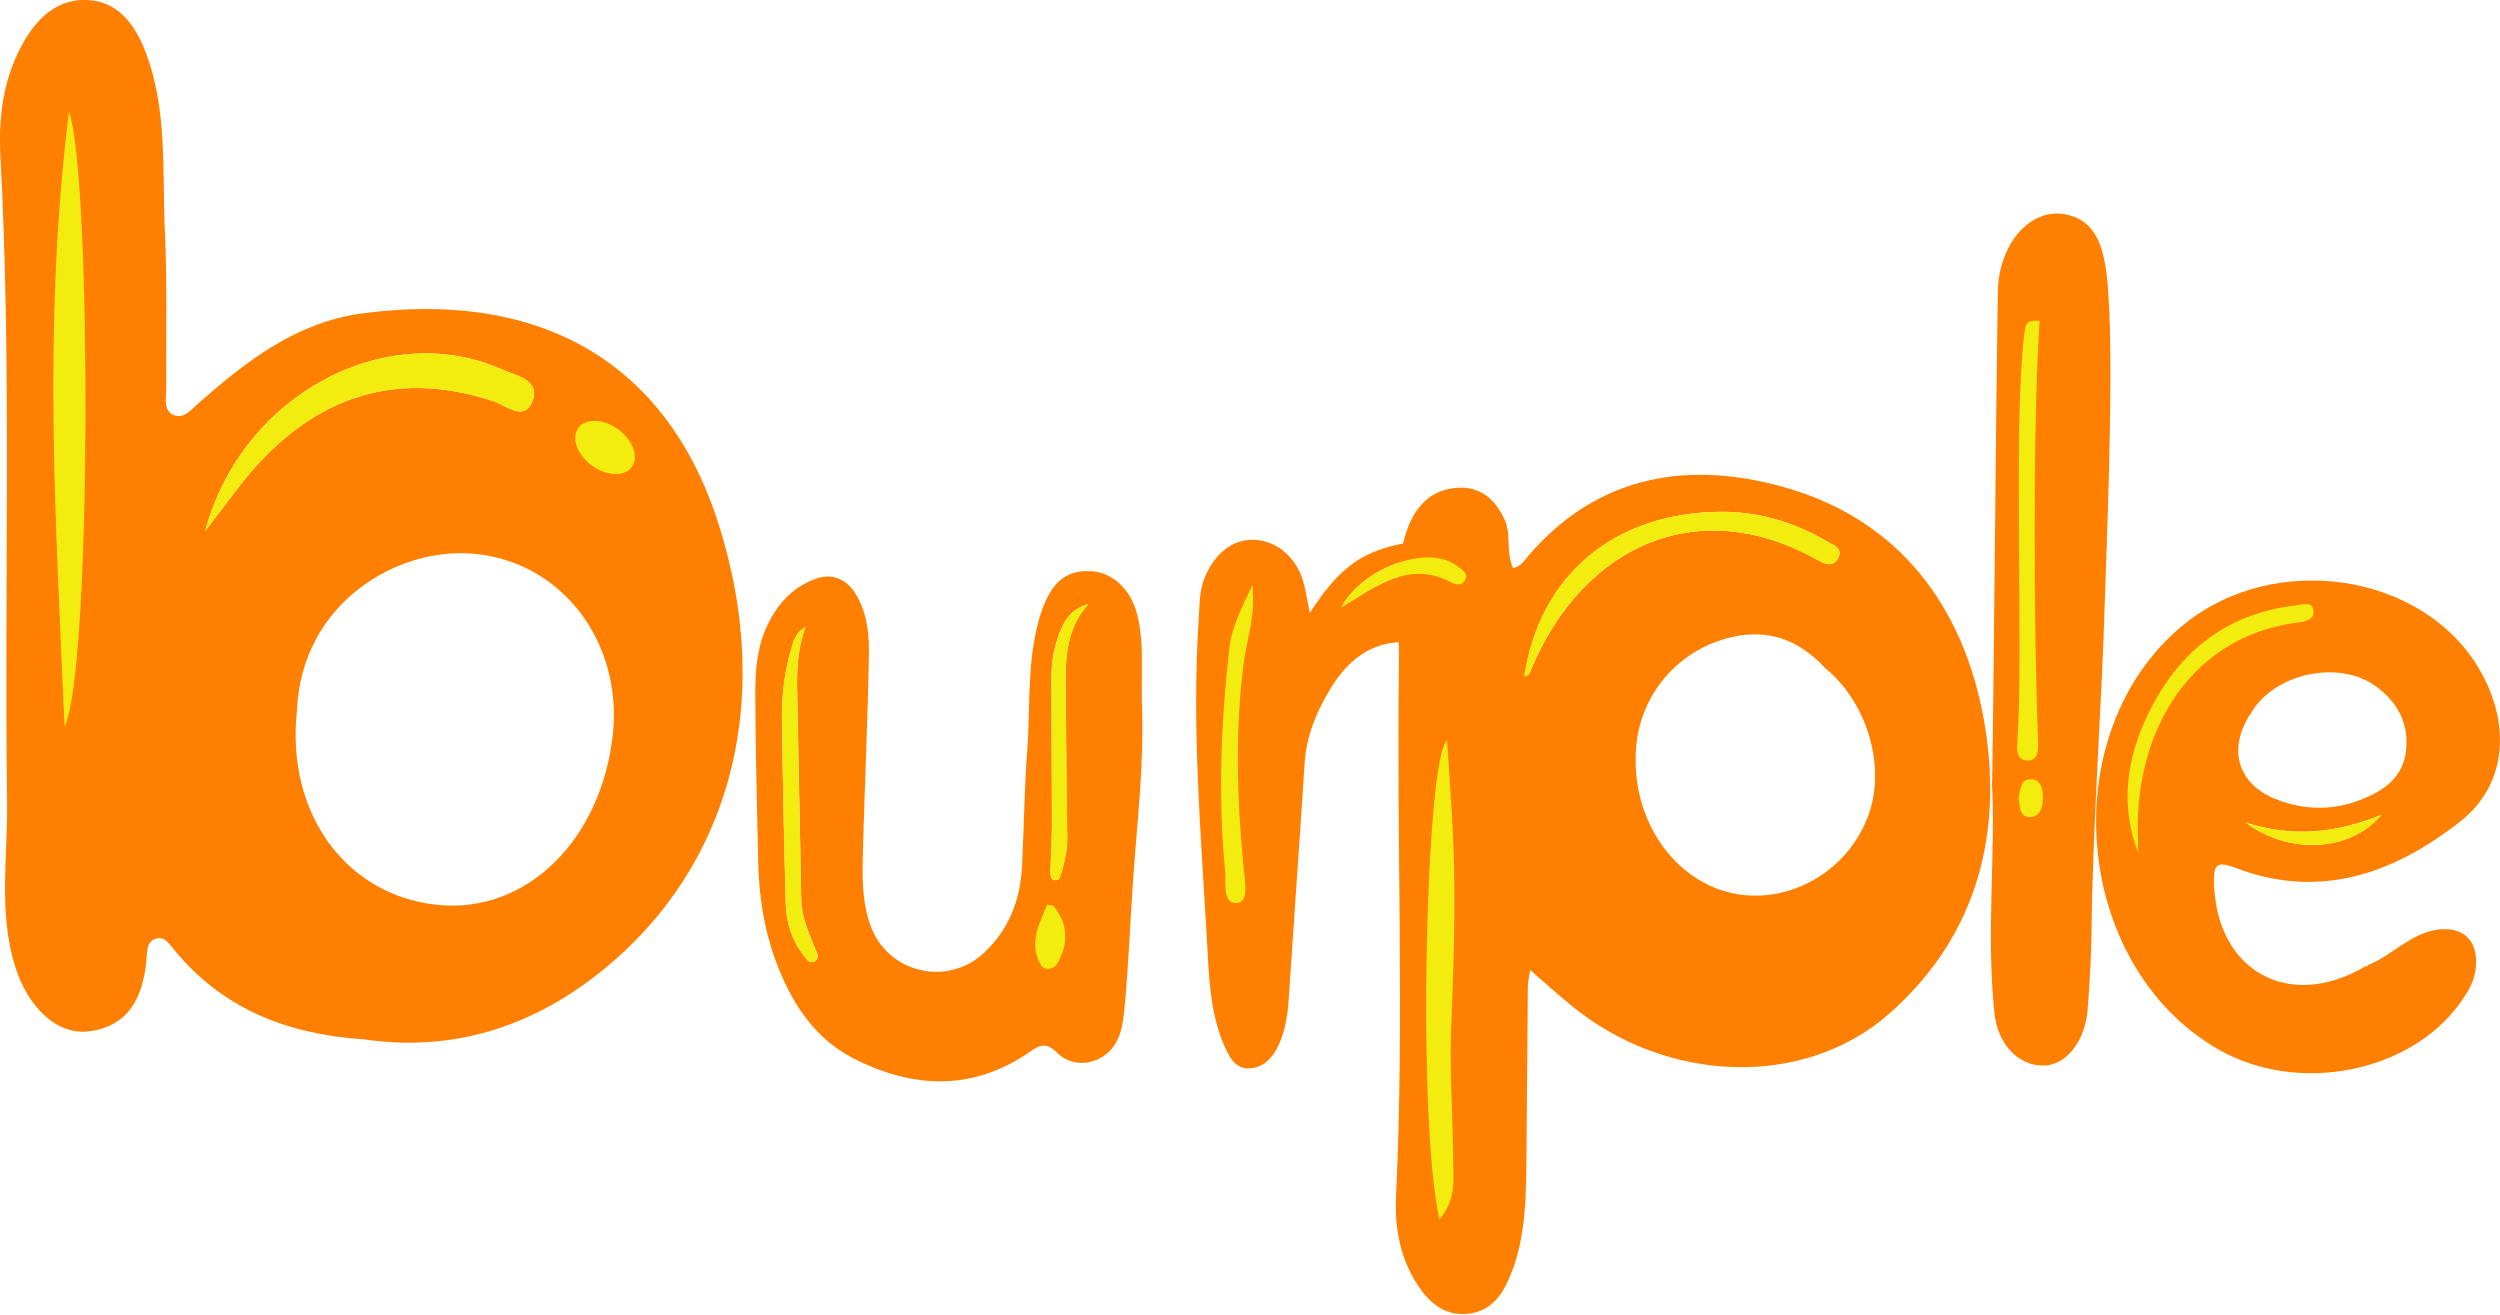
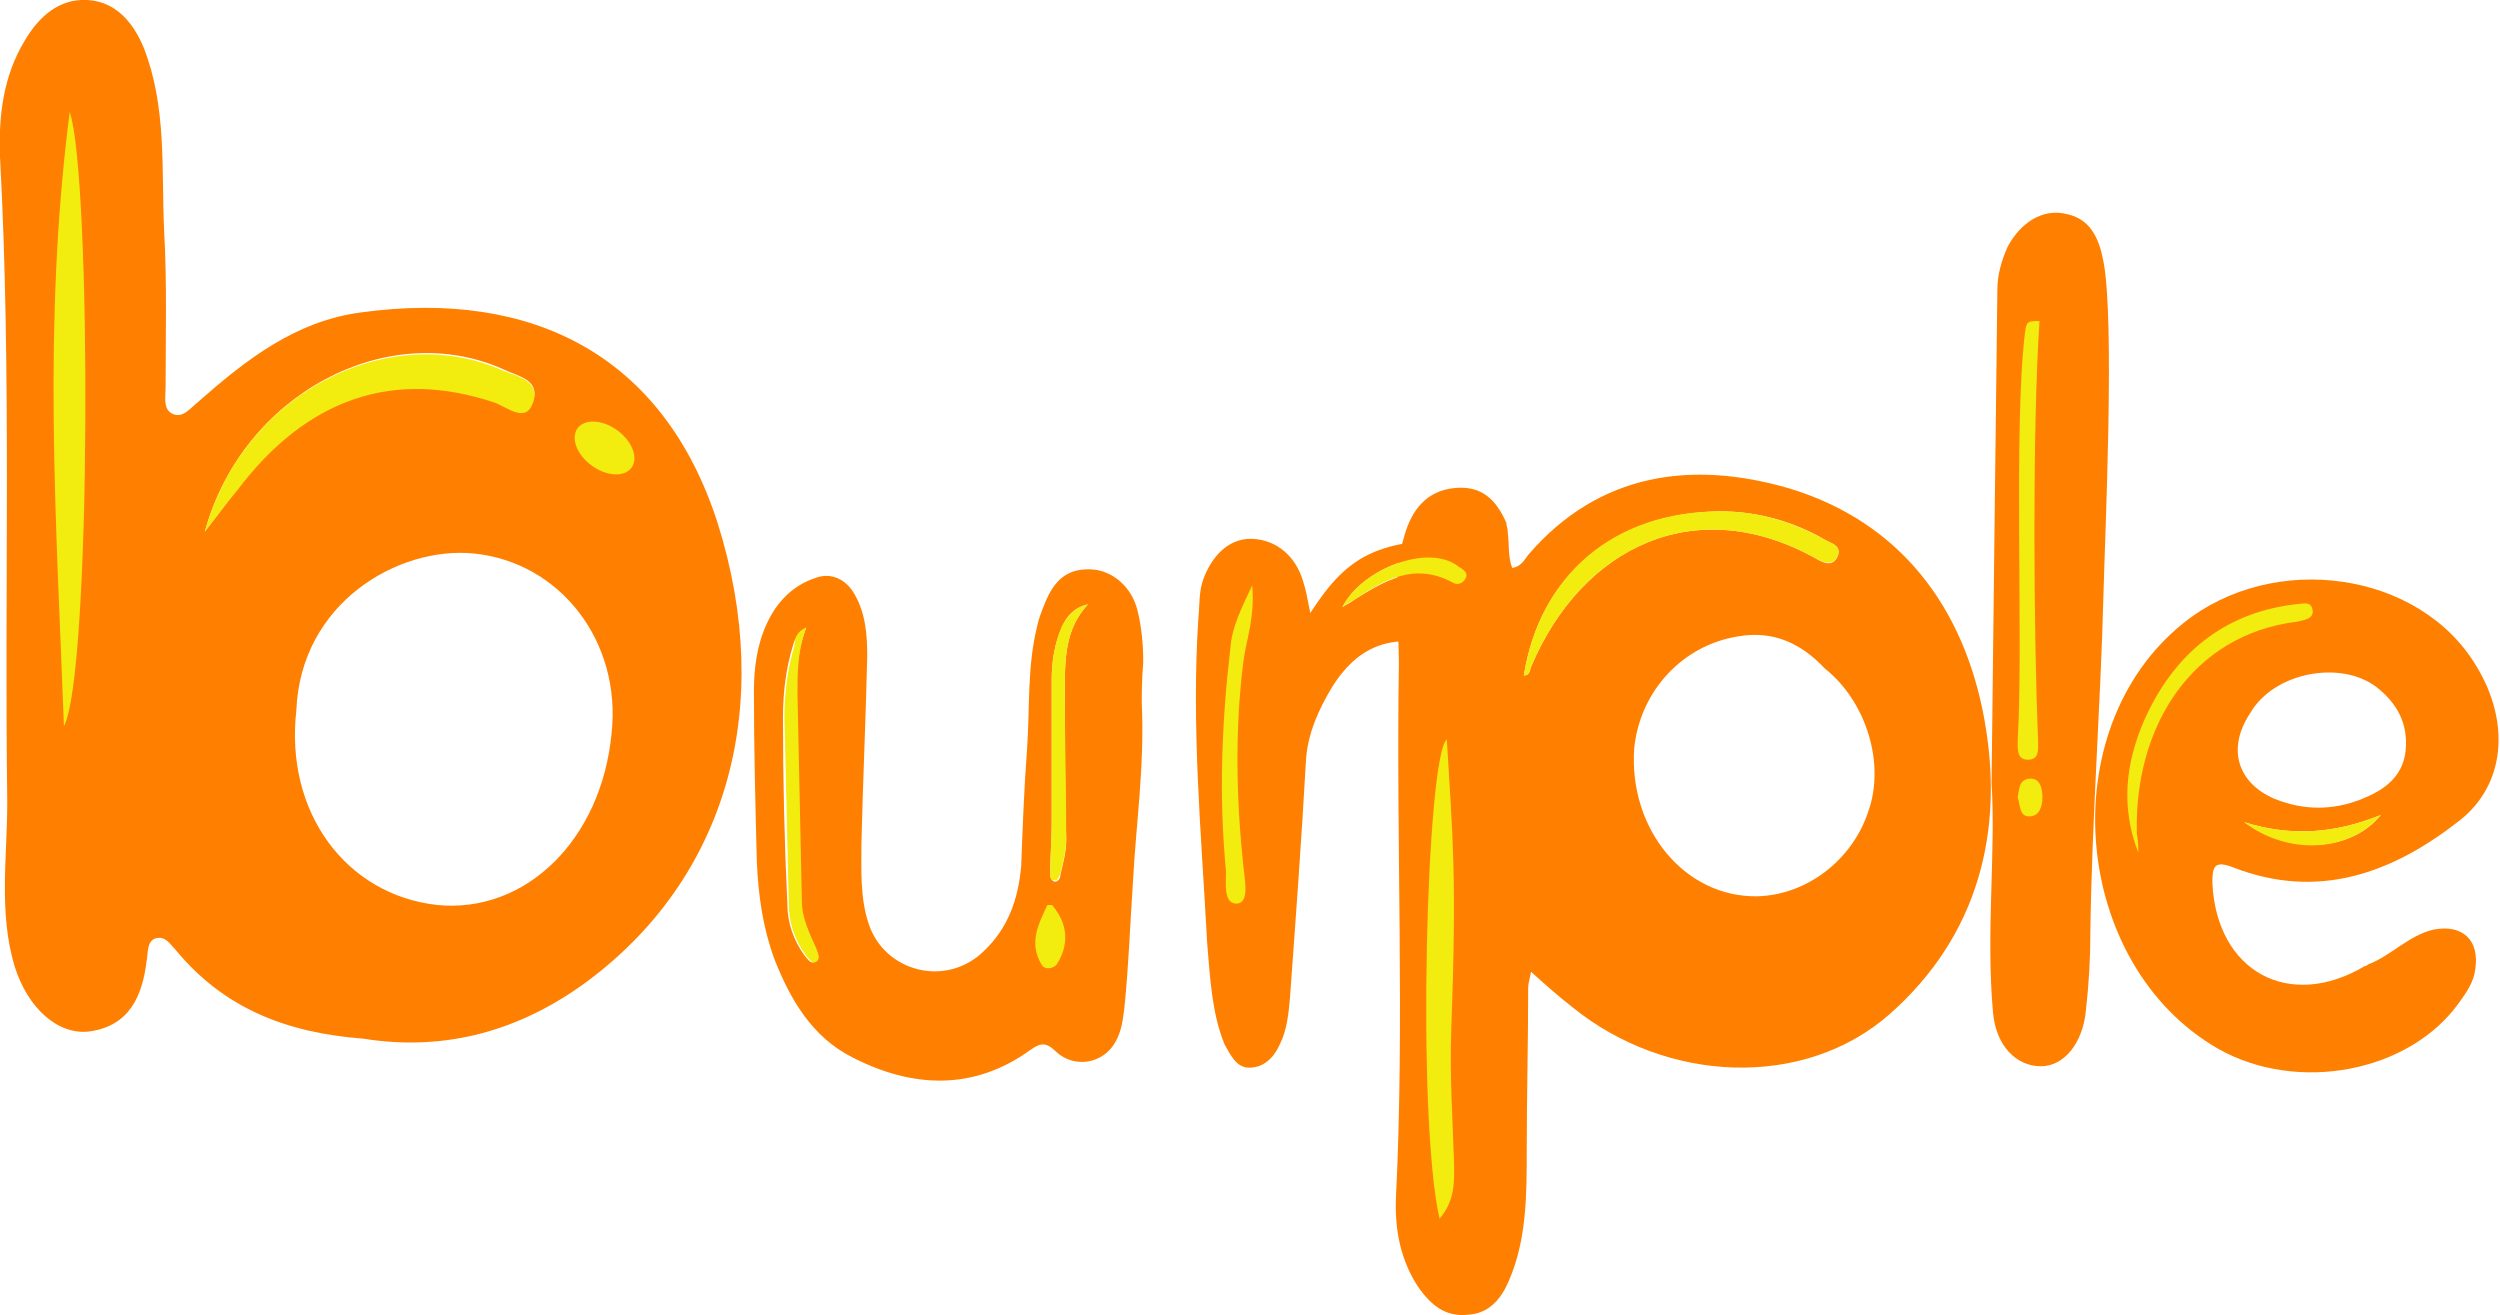
- <svg xmlns="http://www.w3.org/2000/svg" id="Layer_1" data-name="Layer 1" viewBox="0 0 172.09 90.46">
-   <defs>
-     <style>
-       .cls-1 {
-         fill: #f3ec0f;
-       }
- 
-       .cls-1, .cls-2 {
-         stroke-width: 0px;
-       }
- 
-       .cls-2 {
-         fill: #ff7f00;
-       }
-     </style>
-   </defs>
-   <path id="u" class="cls-2" d="M78.61,48.44c.15,4.41-.36,8.32-.62,12.24-.2,2.93-.31,5.86-.59,8.78-.08.79-.17,1.58-.57,2.29-.82,1.49-2.85,1.92-4.06.72-.69-.69-1.14-.59-1.83-.1-3.95,2.76-8.1,2.58-12.2.48-2.77-1.42-4.34-3.96-5.38-6.81-.79-2.17-1.12-4.44-1.17-6.74-.08-3.88-.19-7.77-.2-11.65,0-1.61.15-3.24.89-4.73.72-1.45,1.77-2.56,3.33-3.1,1.04-.36,2,.02,2.61.94.9,1.37,1.02,2.95.99,4.5-.08,4.31-.28,8.62-.4,12.92-.05,1.83-.13,3.66.48,5.45,1.14,3.34,5.32,4.36,7.89,1.92,1.7-1.62,2.45-3.62,2.57-5.9.14-2.66.16-5.32.36-7.97.21-2.83,0-5.69.67-8.49.12-.5.26-1.01.46-1.49.7-1.77,1.69-2.47,3.27-2.38,1.44.08,2.67,1.2,3.12,2.81.33,1.19.39,2.4.37,3.63-.01,1.04,0,2.08,0,2.66ZM55.45,43.15c-.62.38-.77.82-.9,1.25-.5,1.62-.74,3.28-.72,4.97.05,4.28.14,8.56.26,12.84.04,1.3.42,2.53,1.25,3.57.19.23.37.59.72.4.39-.22.17-.59.05-.89-.43-1.08-.93-2.13-.95-3.32-.09-4.74-.19-9.48-.28-14.22-.03-1.49-.02-2.99.58-4.6ZM74.93,41.58c-.92.24-1.47.81-1.83,1.59-.51,1.13-.74,2.33-.73,3.56,0,3.33.04,6.67.04,10,0,1.07-.08,2.14-.1,3.21,0,.26-.03.62.33.66.29.03.36-.3.42-.52.23-.79.41-1.59.4-2.43-.05-3.36-.06-6.73-.11-10.09-.03-2.13,0-4.24,1.57-5.98Z" />
-   <path id="b" class="cls-2" d="M24.95,71.54c-5.27-.37-9.63-2.13-12.93-6.12-.35-.42-.7-1.04-1.36-.78-.62.24-.53.96-.58,1.49-.26,2.48-1.16,4.48-3.93,4.86-2.14.29-4.21-1.54-5.12-4.5-1.15-3.71-.49-7.55-.54-11.33C.28,40.37.82,25.56.03,10.76-.12,7.99.24,5.25,1.7,2.77,2.67,1.11,4.06-.09,6.03,0c2.02.1,3.17,1.57,3.89,3.33,1.65,4.07,1.23,8.4,1.43,12.64.17,3.6.07,7.21.09,10.82,0,.65-.2,1.48.52,1.78.7.29,1.21-.38,1.7-.81,3.31-2.91,6.75-5.59,11.31-6.19,11.77-1.56,20.8,2.96,24.48,14.46,4.05,12.68.58,24.44-8.89,31.47-4.73,3.51-10,4.88-15.61,4.03ZM20.44,48.93c-.76,7.05,3.36,12.72,9.7,13.36,6.09.62,11.28-4.47,12.05-11.79.65-6.26-3.45-11.8-9.53-12.38-5.29-.51-11.93,3.39-12.22,10.81ZM14.12,36.56c.97-1.28,1.58-2.07,2.18-2.86,4.8-6.34,10.76-8.37,17.67-6.08.87.29,2.15,1.44,2.69-.02.54-1.46-1.14-1.73-2.09-2.16-7.9-3.53-17.9,1.65-20.45,11.12Z" />
-   <path id="l" class="cls-2" d="M137.13,53.9c.14-8.27.26-26.46.4-33.96.02-1,.27-1.97.71-2.85.85-1.71,2.41-2.63,3.92-2.34,1.79.34,2.41,1.7,2.72,3.28.81,4.08.14,18.88.02,22.96-.22,7.73-.84,15.45-.93,23.19-.02,1.76-.13,3.51-.26,5.27-.17,2.26-1.52,3.92-3.09,3.9-1.71-.02-3.11-1.45-3.34-3.68-.56-5.5.1-11.01-.16-15.74Z" />
-   <path id="p" class="cls-2" d="M103.68,36.02c.04.22.09.44.13.66.06.81,0,1.64.33,2.42.55-.09.8-.53,1.1-.88,4.89-5.68,11.27-6.54,17.86-4.6,7.68,2.26,12.06,8.18,13.45,15.86,1.39,7.7-.37,14.87-6.46,20.26-5.91,5.23-15.4,4.85-21.95-.54-.9-.74-1.77-1.52-2.81-2.43-.08.53-.15.81-.16,1.09-.04,3.74-.05,7.48-.09,11.21-.04,3.02.04,6.07-1.2,8.93-.54,1.25-1.32,2.27-2.81,2.43-1.56.17-2.6-.68-3.4-1.85-1.29-1.89-1.68-4.05-1.57-6.28.58-12.22.02-24.44.2-36.66.04-2.95-.46-5.95.45-8.85.53-1.69,1.52-3.01,3.42-3.2,1.79-.18,2.87.86,3.51,2.43ZM125.63,45.98l.02.02c-1.59-1.71-3.49-2.63-5.88-2.25-3.91.62-6.85,3.8-7.15,7.74-.43,5.62,3.52,10.34,8.48,10.16,3.43-.13,6.5-2.46,7.59-5.75,1.1-3.32-.22-7.6-3.06-9.92ZM104.92,46.55c.39-.02.42-.35.54-.61,3.52-8.29,11.38-12.08,19.71-7.36.51.29,1.07.46,1.37-.18.33-.7-.36-.89-.79-1.14-2.25-1.32-4.7-2.05-7.29-2.03-7.37.05-12.47,4.38-13.53,11.32Z" />
-   <path id="e" class="cls-2" d="M162.83,66.51c.08.02.14,0,.18-.08,1.58-.63,2.75-2.01,4.47-2.38,2-.43,3.2.66,2.93,2.69-.11.88-.56,1.59-1.06,2.29-3.45,4.82-11.15,6.32-16.59,3.24-10.14-5.76-11.47-21.95-2.41-29.3,6.2-5.03,16.29-3.56,20.23,2.95,2.3,3.8,2.01,8.07-1.18,10.59-4.6,3.63-9.74,5.47-15.6,3.2-1.29-.5-1.43-.05-1.4,1.07.17,6.08,5.18,8.84,10.42,5.74ZM154.92,49.13c-1.59,2.42-.9,4.81,1.69,5.86,2,.81,4.03.82,6.01.02,1.5-.61,2.79-1.51,3-3.32.21-1.86-.55-3.31-2.01-4.4-2.56-1.94-7.11-.96-8.7,1.86h0ZM163.94,56.08c-3.24,1.33-6.21,1.55-9.37.54,2.96,2.21,7.19,2.06,9.37-.54Z" />
-   <path id="r" class="cls-2" d="M90.17,42.17c1.28-1.95,2.53-3.43,4.41-4.18,3.73-1.49,7.65-.63,9.38,3.53.42,1,.38,2.31-.52,3.23-1,1.01-2.18.67-3.33.21-3.85-1.52-6.54-.8-8.52,2.43-.94,1.54-1.65,3.22-1.78,5.09-.35,5.43-.74,10.85-1.1,16.28-.07,1.1-.23,2.17-.69,3.17-.41.89-1.09,1.62-2.11,1.61-.95-.01-1.34-.88-1.67-1.64-.95-2.24-1.02-4.66-1.15-7.02-.42-7.43-1.07-14.87-.57-22.33.06-.92.03-1.85.39-2.75.68-1.69,1.93-2.69,3.42-2.64,1.58.06,2.93,1.22,3.4,2.94.15.54.23,1.11.43,2.07ZM92.36,41.77c.48-.28.65-.38.82-.49,2.1-1.33,4.21-2.56,6.77-1.16.35.19.75.16.92-.26.18-.44-.22-.61-.5-.84-2.01-1.66-6.59.1-8.02,2.75Z" />
+ <svg xmlns="http://www.w3.org/2000/svg" version="1.1" id="burple_x5F_6" x="0px" y="0px" viewBox="0 0 172.1 90.5" style="enable-background:new 0 0 172.1 90.5;" xml:space="preserve">
+   <style type="text/css">
+ 	.st0{fill:#FF7F00;}
+ 	.st1{fill:#F3EC0F;}
+ </style>
+   <path id="u" class="st0" d="M78.6,48.4c0.2,4.4-0.4,8.3-0.6,12.2c-0.2,2.9-0.3,5.9-0.6,8.8c-0.1,0.8-0.2,1.6-0.6,2.3  c-0.8,1.5-2.8,1.9-4.1,0.7c-0.7-0.7-1.1-0.6-1.8-0.1c-3.9,2.8-8.1,2.6-12.2,0.5c-2.8-1.4-4.3-4-5.4-6.8c-0.8-2.2-1.1-4.4-1.2-6.7  c-0.1-3.9-0.2-7.8-0.2-11.7c0-1.6,0.2-3.2,0.9-4.7c0.7-1.5,1.8-2.6,3.3-3.1c1-0.4,2,0,2.6,0.9c0.9,1.4,1,3,1,4.5  c-0.1,4.3-0.3,8.6-0.4,12.9c0,1.8-0.1,3.7,0.5,5.5c1.1,3.3,5.3,4.4,7.9,1.9c1.7-1.6,2.4-3.6,2.6-5.9c0.1-2.7,0.2-5.3,0.4-8  c0.2-2.8,0-5.7,0.7-8.5c0.1-0.5,0.3-1,0.5-1.5c0.7-1.8,1.7-2.5,3.3-2.4c1.4,0.1,2.7,1.2,3.1,2.8c0.3,1.2,0.4,2.4,0.4,3.6  C78.6,46.8,78.6,47.8,78.6,48.4L78.6,48.4z M55.5,43.2c-0.6,0.4-0.8,0.8-0.9,1.2c-0.5,1.6-0.7,3.3-0.7,5c0,4.3,0.1,8.6,0.3,12.8  c0,1.3,0.4,2.5,1.2,3.6c0.2,0.2,0.4,0.6,0.7,0.4c0.4-0.2,0.2-0.6,0-0.9c-0.4-1.1-0.9-2.1-1-3.3c-0.1-4.7-0.2-9.5-0.3-14.2  C54.8,46.3,54.9,44.8,55.5,43.2L55.5,43.2z M74.9,41.6c-0.9,0.2-1.5,0.8-1.8,1.6c-0.5,1.1-0.7,2.3-0.7,3.6c0,3.3,0,6.7,0,10  c0,1.1-0.1,2.1-0.1,3.2c0,0.3,0,0.6,0.3,0.7c0.3,0,0.4-0.3,0.4-0.5c0.2-0.8,0.4-1.6,0.4-2.4c-0.1-3.4-0.1-6.7-0.1-10.1  C73.3,45.4,73.3,43.3,74.9,41.6L74.9,41.6z" />
+   <path id="b" class="st0" d="M25,71.5c-5.3-0.4-9.6-2.1-12.9-6.1c-0.4-0.4-0.7-1-1.4-0.8c-0.6,0.2-0.5,1-0.6,1.5  c-0.3,2.5-1.2,4.5-3.9,4.9C4,71.3,1.9,69.4,1,66.5c-1.1-3.7-0.5-7.5-0.5-11.3C0.3,40.4,0.8,25.6,0,10.8c-0.1-2.8,0.2-5.5,1.7-8  C2.7,1.1,4.1-0.1,6,0c2,0.1,3.2,1.6,3.9,3.3c1.6,4.1,1.2,8.4,1.4,12.6c0.2,3.6,0.1,7.2,0.1,10.8c0,0.6-0.2,1.5,0.5,1.8  c0.7,0.3,1.2-0.4,1.7-0.8c3.3-2.9,6.7-5.6,11.3-6.2c11.8-1.6,20.8,3,24.5,14.5c4,12.7,0.6,24.4-8.9,31.5C35.8,71,30.6,72.4,25,71.5  L25,71.5z M20.4,48.9c-0.8,7,3.4,12.7,9.7,13.4c6.1,0.6,11.3-4.5,12-11.8c0.7-6.3-3.5-11.8-9.5-12.4C27.4,37.6,20.7,41.5,20.4,48.9z   M14.1,36.6c1-1.3,1.6-2.1,2.2-2.9c4.8-6.3,10.8-8.4,17.7-6.1c0.9,0.3,2.2,1.4,2.7,0c0.5-1.5-1.1-1.7-2.1-2.2  C26.7,21.9,16.7,27.1,14.1,36.6z" />
+   <path id="l" class="st0" d="M137.1,53.9c0.1-8.3,0.3-26.5,0.4-34c0-1,0.3-2,0.7-2.9c0.9-1.7,2.4-2.6,3.9-2.3  c1.8,0.3,2.4,1.7,2.7,3.3c0.8,4.1,0.1,18.9,0,23c-0.2,7.7-0.8,15.5-0.9,23.2c0,1.8-0.1,3.5-0.3,5.3c-0.2,2.3-1.5,3.9-3.1,3.9  c-1.7,0-3.1-1.4-3.3-3.7C136.7,64.2,137.4,58.7,137.1,53.9L137.1,53.9z" />
+   <path id="p" class="st0" d="M103.7,36c0,0.2,0.1,0.4,0.1,0.7c0.1,0.8,0,1.6,0.3,2.4c0.6-0.1,0.8-0.5,1.1-0.9  c4.9-5.7,11.3-6.5,17.9-4.6c7.7,2.3,12.1,8.2,13.5,15.9c1.4,7.7-0.4,14.9-6.5,20.3c-5.9,5.2-15.4,4.8-21.9-0.5  c-0.9-0.7-1.8-1.5-2.8-2.4c-0.1,0.5-0.2,0.8-0.2,1.1c0,3.7-0.1,7.5-0.1,11.2c0,3,0,6.1-1.2,8.9c-0.5,1.2-1.3,2.3-2.8,2.4  c-1.6,0.2-2.6-0.7-3.4-1.8c-1.3-1.9-1.7-4.1-1.6-6.3c0.6-12.2,0-24.4,0.2-36.7c0-3-0.5-6,0.4-8.9c0.5-1.7,1.5-3,3.4-3.2  C102,33.4,103,34.4,103.7,36z M125.6,46L125.6,46c-1.6-1.7-3.5-2.6-5.9-2.2c-3.9,0.6-6.8,3.8-7.2,7.7c-0.4,5.6,3.5,10.3,8.5,10.2  c3.4-0.1,6.5-2.5,7.6-5.8C129.8,52.6,128.5,48.3,125.6,46z M104.9,46.5c0.4,0,0.4-0.3,0.5-0.6c3.5-8.3,11.4-12.1,19.7-7.4  c0.5,0.3,1.1,0.5,1.4-0.2c0.3-0.7-0.4-0.9-0.8-1.1c-2.2-1.3-4.7-2-7.3-2C111.1,35.3,106,39.6,104.9,46.5L104.9,46.5z" />
+   <path id="e" class="st0" d="M162.8,66.5c0.1,0,0.1,0,0.2-0.1c1.6-0.6,2.8-2,4.5-2.4c2-0.4,3.2,0.7,2.9,2.7c-0.1,0.9-0.6,1.6-1.1,2.3  c-3.4,4.8-11.1,6.3-16.6,3.2c-10.1-5.8-11.5-22-2.4-29.3c6.2-5,16.3-3.6,20.2,3c2.3,3.8,2,8.1-1.2,10.6c-4.6,3.6-9.7,5.5-15.6,3.2  c-1.3-0.5-1.4,0-1.4,1.1C152.6,66.9,157.6,69.6,162.8,66.5L162.8,66.5z M154.9,49.1c-1.6,2.4-0.9,4.8,1.7,5.9c2,0.8,4,0.8,6,0  c1.5-0.6,2.8-1.5,3-3.3c0.2-1.9-0.6-3.3-2-4.4C161.1,45.4,156.5,46.3,154.9,49.1L154.9,49.1L154.9,49.1z M163.9,56.1  c-3.2,1.3-6.2,1.5-9.4,0.5C157.5,58.8,161.8,58.7,163.9,56.1z" />
+   <path id="r" class="st0" d="M90.2,42.2c1.3-2,2.5-3.4,4.4-4.2c3.7-1.5,7.7-0.6,9.4,3.5c0.4,1,0.4,2.3-0.5,3.2c-1,1-2.2,0.7-3.3,0.2  c-3.8-1.5-6.5-0.8-8.5,2.4c-0.9,1.5-1.7,3.2-1.8,5.1c-0.3,5.4-0.7,10.8-1.1,16.3c-0.1,1.1-0.2,2.2-0.7,3.2c-0.4,0.9-1.1,1.6-2.1,1.6  c-0.9,0-1.3-0.9-1.7-1.6c-0.9-2.2-1-4.7-1.2-7C82.7,57.4,82,50,82.5,42.5c0.1-0.9,0-1.8,0.4-2.8c0.7-1.7,1.9-2.7,3.4-2.6  c1.6,0.1,2.9,1.2,3.4,2.9C89.9,40.6,90,41.2,90.2,42.2L90.2,42.2z M92.4,41.8c0.5-0.3,0.7-0.4,0.8-0.5c2.1-1.3,4.2-2.6,6.8-1.2  c0.3,0.2,0.8,0.2,0.9-0.3c0.2-0.4-0.2-0.6-0.5-0.8C98.4,37.4,93.8,39.1,92.4,41.8L92.4,41.8z" />
  <g id="shine">
-     <path class="cls-1" d="M140.4,22.07c-.49,7.35-.39,21.58-.11,28.94.02.57.05,1.35-.73,1.34-.79-.01-.73-.83-.69-1.37.43-6.47-.31-21.5.47-27.95.12-.98.29-.95,1.06-.95Z" />
-     <path class="cls-1" d="M138.95,54.92c.13-.56.12-1.32.88-1.28.7.04.8.75.8,1.33,0,.61-.22,1.27-.9,1.27-.77,0-.68-.77-.78-1.32Z" />
-     <path class="cls-1" d="M104.92,46.55c1.06-6.94,6.16-11.27,13.53-11.32,2.59-.02,5.04.71,7.29,2.03.43.25,1.13.44.79,1.14-.3.63-.85.47-1.37.18-8.33-4.72-16.19-.93-19.71,7.36-.11.26-.15.59-.54.61Z" />
-     <path class="cls-1" d="M99.08,83.93c-1.56-7.01-.93-31.93.53-32.95.45,6.76.73,9.18.27,20.17-.07,2.99.13,5.99.16,8.99.01,1.21.17,2.49-.96,3.8Z" />
-     <path class="cls-1" d="M55.45,43.15c-.6,1.61-.61,3.1-.58,4.6.09,4.74.19,9.48.28,14.22.02,1.19.52,2.25.95,3.32.12.31.34.67-.05.89-.35.2-.53-.16-.72-.4-.83-1.05-1.21-2.27-1.25-3.57-.12-4.28-.2-8.56-.26-12.84-.02-1.69.21-3.35.72-4.97.13-.43.29-.87.9-1.25Z" />
-     <path class="cls-1" d="M74.93,41.58c-1.57,1.74-1.6,3.84-1.57,5.98.04,3.36.06,6.73.11,10.09.01.84-.17,1.64-.4,2.43-.07.23-.14.55-.42.52-.36-.03-.34-.4-.33-.66.02-1.07.1-2.14.1-3.21,0-3.33-.03-6.67-.04-10,0-1.23.22-2.43.73-3.56.35-.78.91-1.35,1.83-1.59Z" />
-     <path class="cls-1" d="M72.07,62.29c.29.04.41.02.45.07,1.01,1.25,1.05,2.59.27,3.95-.25.44-.89.53-1.13.13-.88-1.49-.12-2.82.41-4.15Z" />
-     <path class="cls-1" d="M147.19,58.73c-1.18-3.07-.88-6.13.44-9.07,2.03-4.53,5.38-7.42,10.45-7.99.42-.05,1.11-.31,1.17.4.06.59-.57.72-1.05.78-7.22.89-11.22,7.2-11.04,14.61.01.42.02.84.03,1.26Z" />
-     <path class="cls-1" d="M163.94,56.08c-2.19,2.6-6.42,2.75-9.37.54,3.17,1.01,6.14.79,9.37-.54Z" />
-     <path class="cls-1" d="M86.2,40.26c.25,2.16-.36,3.67-.57,5.24-.63,4.74-.48,9.46-.03,14.2.08.88.42,2.38-.44,2.46-1.03.1-.76-1.41-.83-2.21-.5-5.14-.28-10.27.3-15.39.16-1.38.79-2.6,1.58-4.29Z" />
-     <path class="cls-1" d="M92.36,41.77c1.43-2.65,6.01-4.41,8.02-2.75.28.23.68.4.5.84-.17.42-.57.45-.92.26-2.57-1.4-4.68-.17-6.77,1.16-.17.11-.35.21-.82.49Z" />
-     <path class="cls-1" d="M14.12,36.56c2.55-9.47,12.55-14.65,20.45-11.12.95.42,2.63.69,2.09,2.16-.54,1.46-1.82.31-2.69.02-6.92-2.29-12.87-.26-17.67,6.08-.6.79-1.2,1.58-2.18,2.86Z" />
-     <path class="cls-1" d="M4.44,50.01c-.57-13.76-1.54-27.57.31-42.33,1.57,4.4,1.56,38.77-.31,42.33Z" />
-     <ellipse class="cls-1" cx="41.65" cy="30.8" rx="1.54" ry="2.28" transform="translate(-7.78 46.3) rotate(-53.89)" />
+     <path class="st1" d="M140.4,22.1c-0.5,7.4-0.4,21.6-0.1,28.9c0,0.6,0.1,1.3-0.7,1.3c-0.8,0-0.7-0.8-0.7-1.4   c0.4-6.5-0.3-21.5,0.5-28C139.5,22.1,139.6,22.1,140.4,22.1L140.4,22.1z" />
+     <path class="st1" d="M138.9,54.9c0.1-0.6,0.1-1.3,0.9-1.3c0.7,0,0.8,0.8,0.8,1.3c0,0.6-0.2,1.3-0.9,1.3   C139,56.2,139.1,55.5,138.9,54.9L138.9,54.9z" />
+     <path class="st1" d="M104.9,46.5c1.1-6.9,6.2-11.3,13.5-11.3c2.6,0,5,0.7,7.3,2c0.4,0.2,1.1,0.4,0.8,1.1c-0.3,0.6-0.8,0.5-1.4,0.2   c-8.3-4.7-16.2-0.9-19.7,7.4C105.3,46.2,105.3,46.5,104.9,46.5L104.9,46.5z" />
+     <path class="st1" d="M99.1,83.9c-1.6-7-0.9-31.9,0.5-33c0.4,6.8,0.7,9.2,0.3,20.2c-0.1,3,0.1,6,0.2,9   C100.1,81.3,100.2,82.6,99.1,83.9L99.1,83.9z" />
+     <path class="st1" d="M55.5,43.2c-0.6,1.6-0.6,3.1-0.6,4.6c0.1,4.7,0.2,9.5,0.3,14.2c0,1.2,0.5,2.2,1,3.3c0.1,0.3,0.3,0.7,0,0.9   c-0.3,0.2-0.5-0.2-0.7-0.4c-0.8-1.1-1.2-2.3-1.2-3.6c-0.1-4.3-0.2-8.6-0.3-12.8c0-1.7,0.2-3.3,0.7-5C54.7,44,54.8,43.5,55.5,43.2   L55.5,43.2z" />
+     <path class="st1" d="M74.9,41.6c-1.6,1.7-1.6,3.8-1.6,6c0,3.4,0.1,6.7,0.1,10.1c0,0.8-0.2,1.6-0.4,2.4c-0.1,0.2-0.1,0.5-0.4,0.5   c-0.4,0-0.3-0.4-0.3-0.7c0-1.1,0.1-2.1,0.1-3.2c0-3.3,0-6.7,0-10c0-1.2,0.2-2.4,0.7-3.6C73.5,42.4,74,41.8,74.9,41.6L74.9,41.6z" />
+     <path class="st1" d="M72.1,62.3c0.3,0,0.4,0,0.4,0.1c1,1.2,1.1,2.6,0.3,3.9c-0.2,0.4-0.9,0.5-1.1,0.1   C70.8,64.9,71.5,63.6,72.1,62.3z" />
+     <path class="st1" d="M147.2,58.7c-1.2-3.1-0.9-6.1,0.4-9.1c2-4.5,5.4-7.4,10.4-8c0.4,0,1.1-0.3,1.2,0.4c0.1,0.6-0.6,0.7-1.1,0.8   c-7.2,0.9-11.2,7.2-11,14.6C147.2,57.9,147.2,58.3,147.2,58.7L147.2,58.7z" />
+     <path class="st1" d="M163.9,56.1c-2.2,2.6-6.4,2.8-9.4,0.5C157.7,57.6,160.7,57.4,163.9,56.1z" />
+     <path class="st1" d="M86.2,40.3c0.2,2.2-0.4,3.7-0.6,5.2c-0.6,4.7-0.5,9.5,0,14.2c0.1,0.9,0.4,2.4-0.4,2.5c-1,0.1-0.8-1.4-0.8-2.2   c-0.5-5.1-0.3-10.3,0.3-15.4C84.8,43.2,85.4,42,86.2,40.3L86.2,40.3z" />
+     <path class="st1" d="M92.4,41.8c1.4-2.7,6-4.4,8-2.8c0.3,0.2,0.7,0.4,0.5,0.8c-0.2,0.4-0.6,0.5-0.9,0.3c-2.6-1.4-4.7-0.2-6.8,1.2   C93,41.4,92.8,41.5,92.4,41.8L92.4,41.8z" />
+     <path class="st1" d="M14.1,36.6c2.6-9.5,12.6-14.6,20.5-11.1c1,0.4,2.6,0.7,2.1,2.2c-0.5,1.5-1.8,0.3-2.7,0   c-6.9-2.3-12.9-0.3-17.7,6.1C15.7,34.5,15.1,35.3,14.1,36.6z" />
+     <path class="st1" d="M4.4,50C3.9,36.2,2.9,22.4,4.8,7.7C6.3,12.1,6.3,46.4,4.4,50z" />
+     <ellipse transform="matrix(0.5893 -0.8079 0.8079 0.5893 -7.7818 46.2972)" class="st1" cx="41.6" cy="30.8" rx="1.5" ry="2.3" />
  </g>
</svg>
